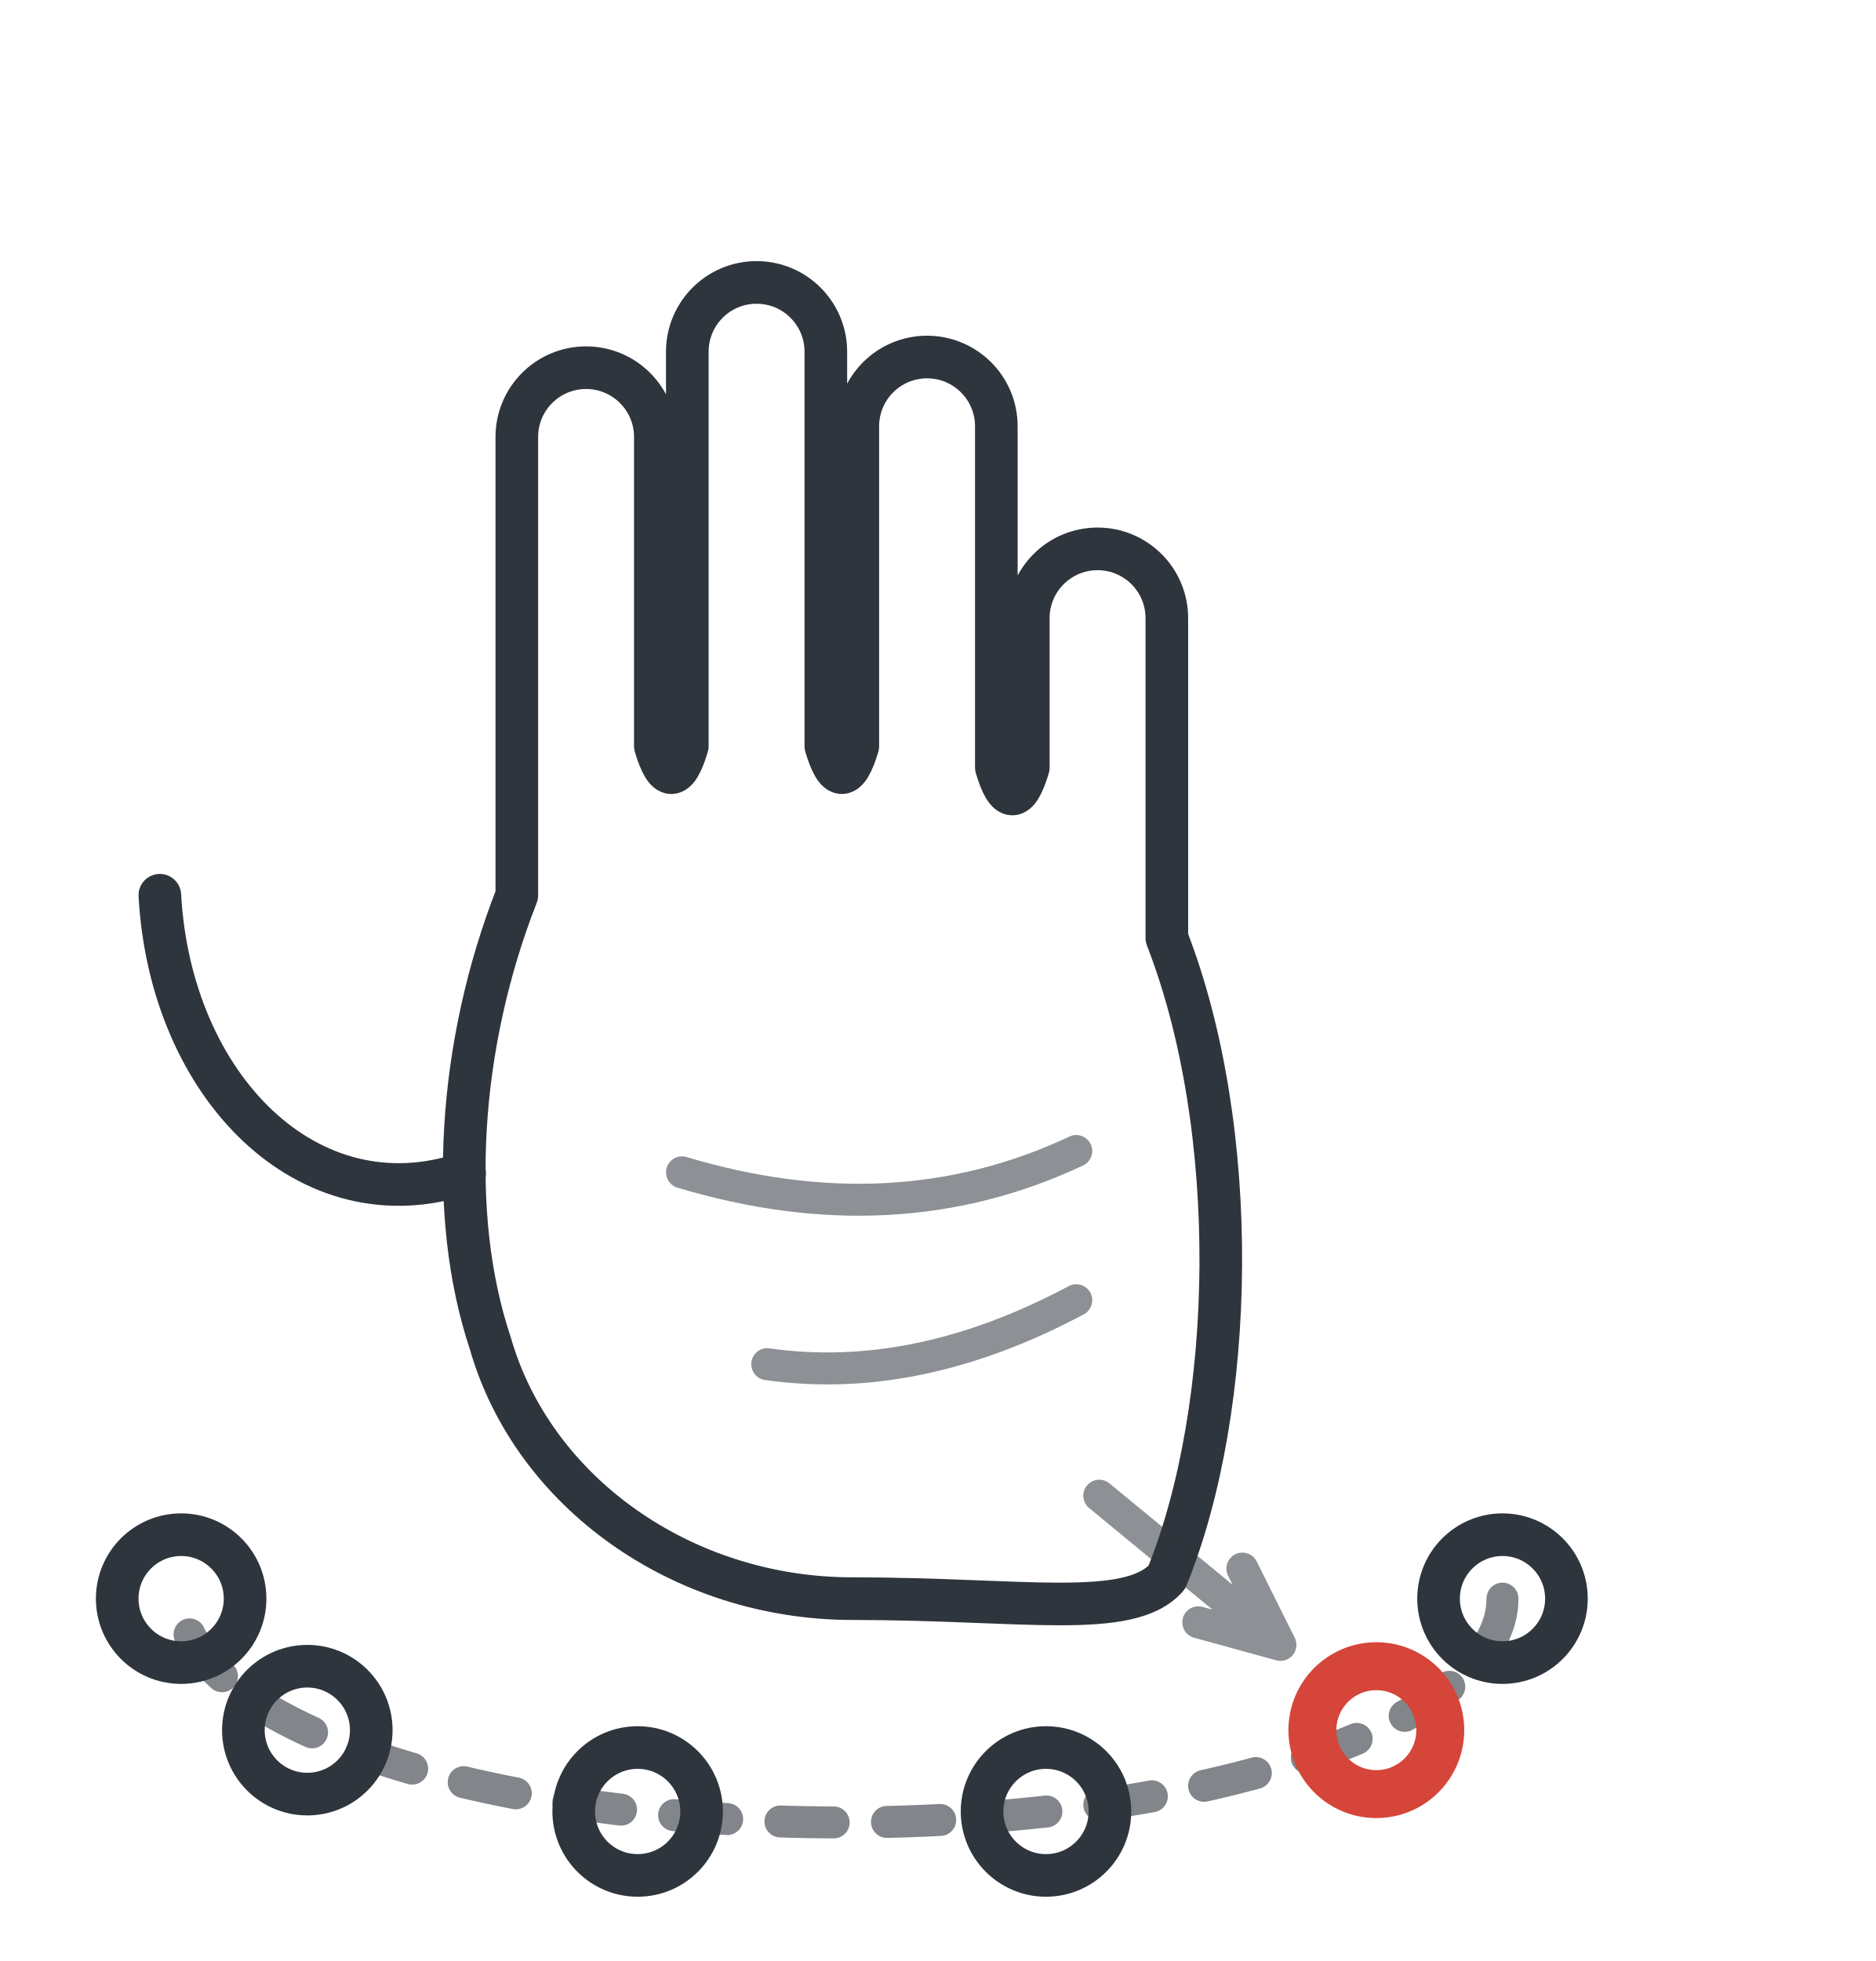
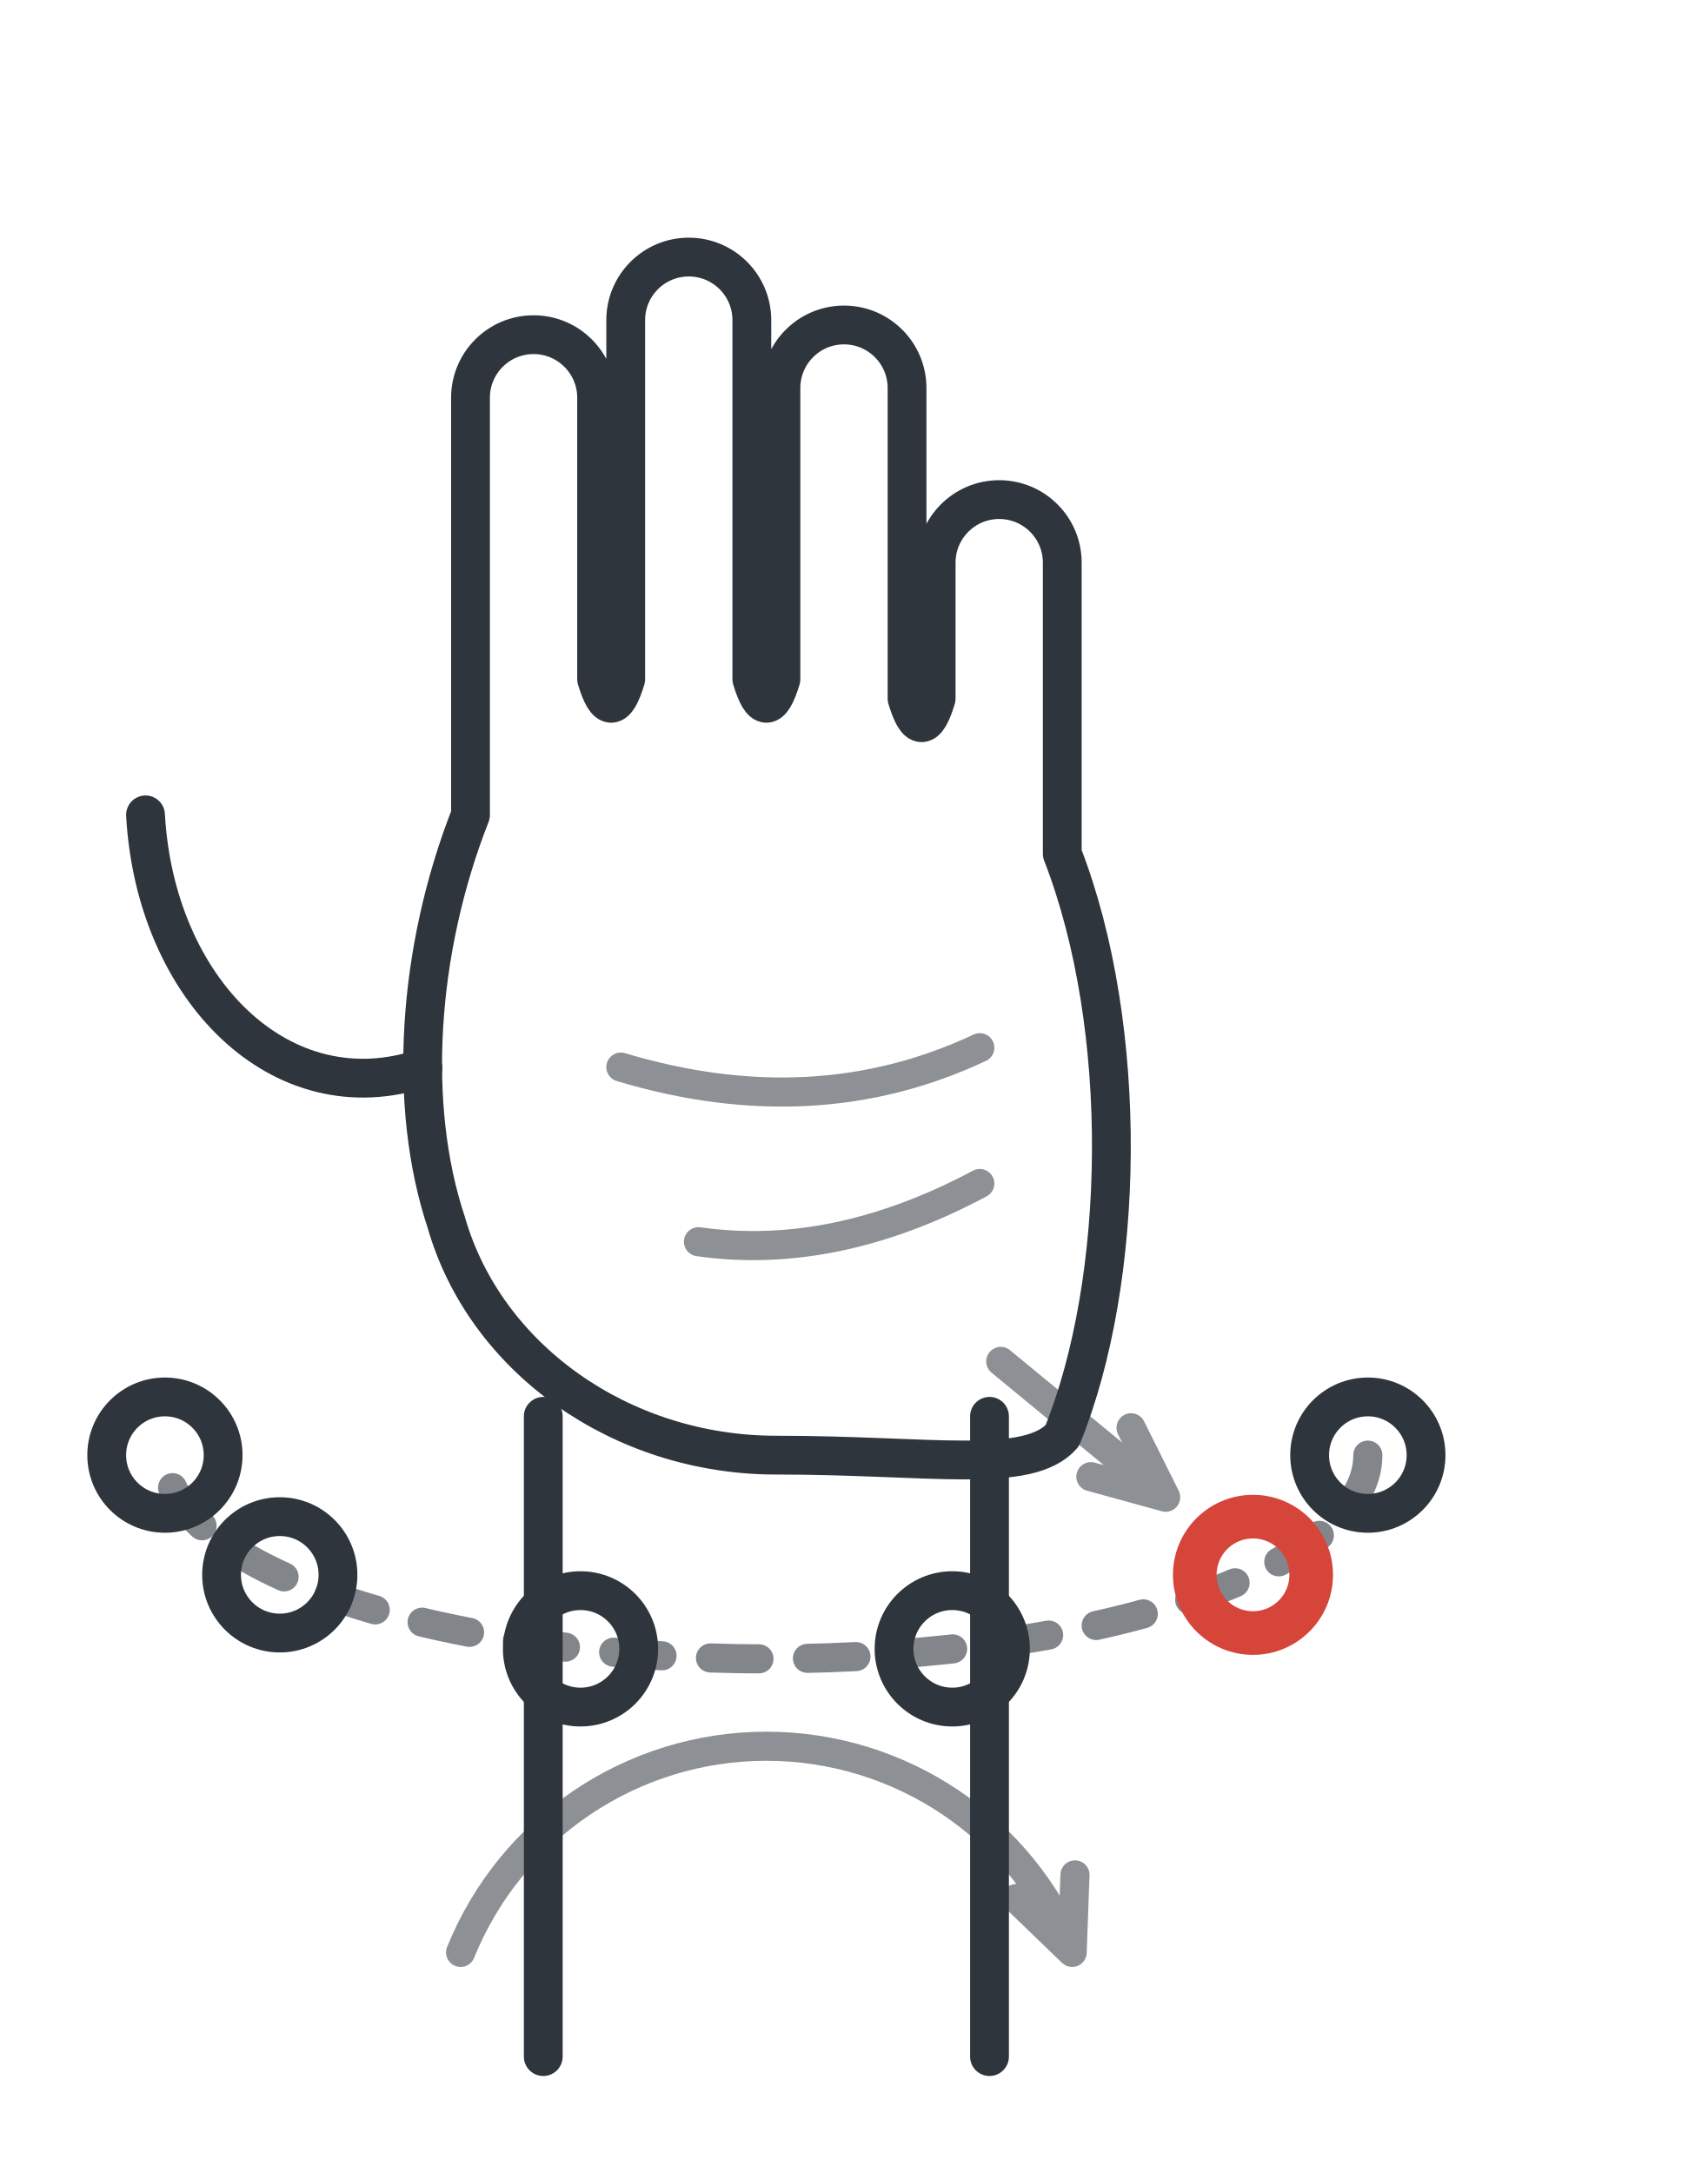
- <svg xmlns="http://www.w3.org/2000/svg" viewBox="0 0 176 184" width="176" height="184" role="img" aria-label="off palm turned up: the weapon wheel">
+ <svg xmlns="http://www.w3.org/2000/svg" viewBox="0 0 176 224" width="176" height="224" role="img" aria-label="off wrist turned over, back of the hand up: the weapon wheel">
  <style>
    .ln  { stroke:#2f353d; stroke-width:4;   fill:none; stroke-linecap:round; stroke-linejoin:round; }
    .hi  { stroke:#d6453a; stroke-width:4.5; fill:none; stroke-linecap:round; stroke-linejoin:round; }
    .arw { stroke:#2f353d; stroke-width:3;   fill:none; stroke-linecap:round; stroke-linejoin:round; opacity:.55; }
    .gst { stroke:#2f353d; stroke-width:3;   fill:none; stroke-linecap:round; stroke-linejoin:round;
           stroke-dasharray:5 5; opacity:.6; }
    @media (prefers-color-scheme: dark) {
      .ln { stroke:#dfe6ee; } .arw { stroke:#dfe6ee; } .gst { stroke:#dfe6ee; } .hi { stroke:#ff6a5c; }
    }
  </style>
  <path class="gst" d="M 141 150 A 62 21 0 0 1 17 150" />
  <circle class="ln" cx="141" cy="150" r="6" />
  <circle class="hi" cx="129.16" cy="162.34" r="6" />
  <circle class="ln" cx="98.16" cy="169.97" r="6" />
  <circle class="ln" cx="59.84" cy="169.97" r="6" />
  <circle class="ln" cx="28.84" cy="162.34" r="6" />
  <circle class="ln" cx="17" cy="150" r="6" />
  <g transform="translate(12,0) translate(134,0) scale(-1,1)">
    <path class="ln" d="M 36.5 148 C 30 132 29.5 106 36.5 88 L 36.5 58 A 6.5 6.5 0 0 1 49.5 58 L 49.5 72 Q 51 77 52.5 72 L 52.5 40 A 6.5 6.5 0 0 1 65.5 40 L 65.5 70 Q 67 75 68.5 70 L 68.5 33 A 6.5 6.5 0 0 1 81.5 33 L 81.5 70 Q 83 75 84.5 70 L 84.5 41 A 6.5 6.5 0 0 1 97.5 41 L 97.5 84 C 103 98 104 114 100 126 C 96 140 82 150 66 150 C 50 150 40 152 36.5 148 Z" />
    <path class="ln" d="M 102.4 110.1 C 117 115 130 102 131 84" />
    <path class="arw" d="M 45 108 Q 62 116 82 110" />
    <path class="arw" d="M 45 122 Q 60 130 74 128" />
+     <path class="ln" d="M 44 146 L 44 212" />
+     <path class="ln" d="M 90 146 L 90 212" />
  </g>
  <path class="arw" d="M 103.16 140.34 L 120.16 154.34 M 112.45 152.22 L 120.16 154.34 L 116.59 147.18" />
+   <path class="arw" d="M 47.48 201.26 A 34 34 0 0 1 110.52 201.26 M 104.76 195.71 L 110.52 201.26 L 110.81 193.27" />
</svg>
